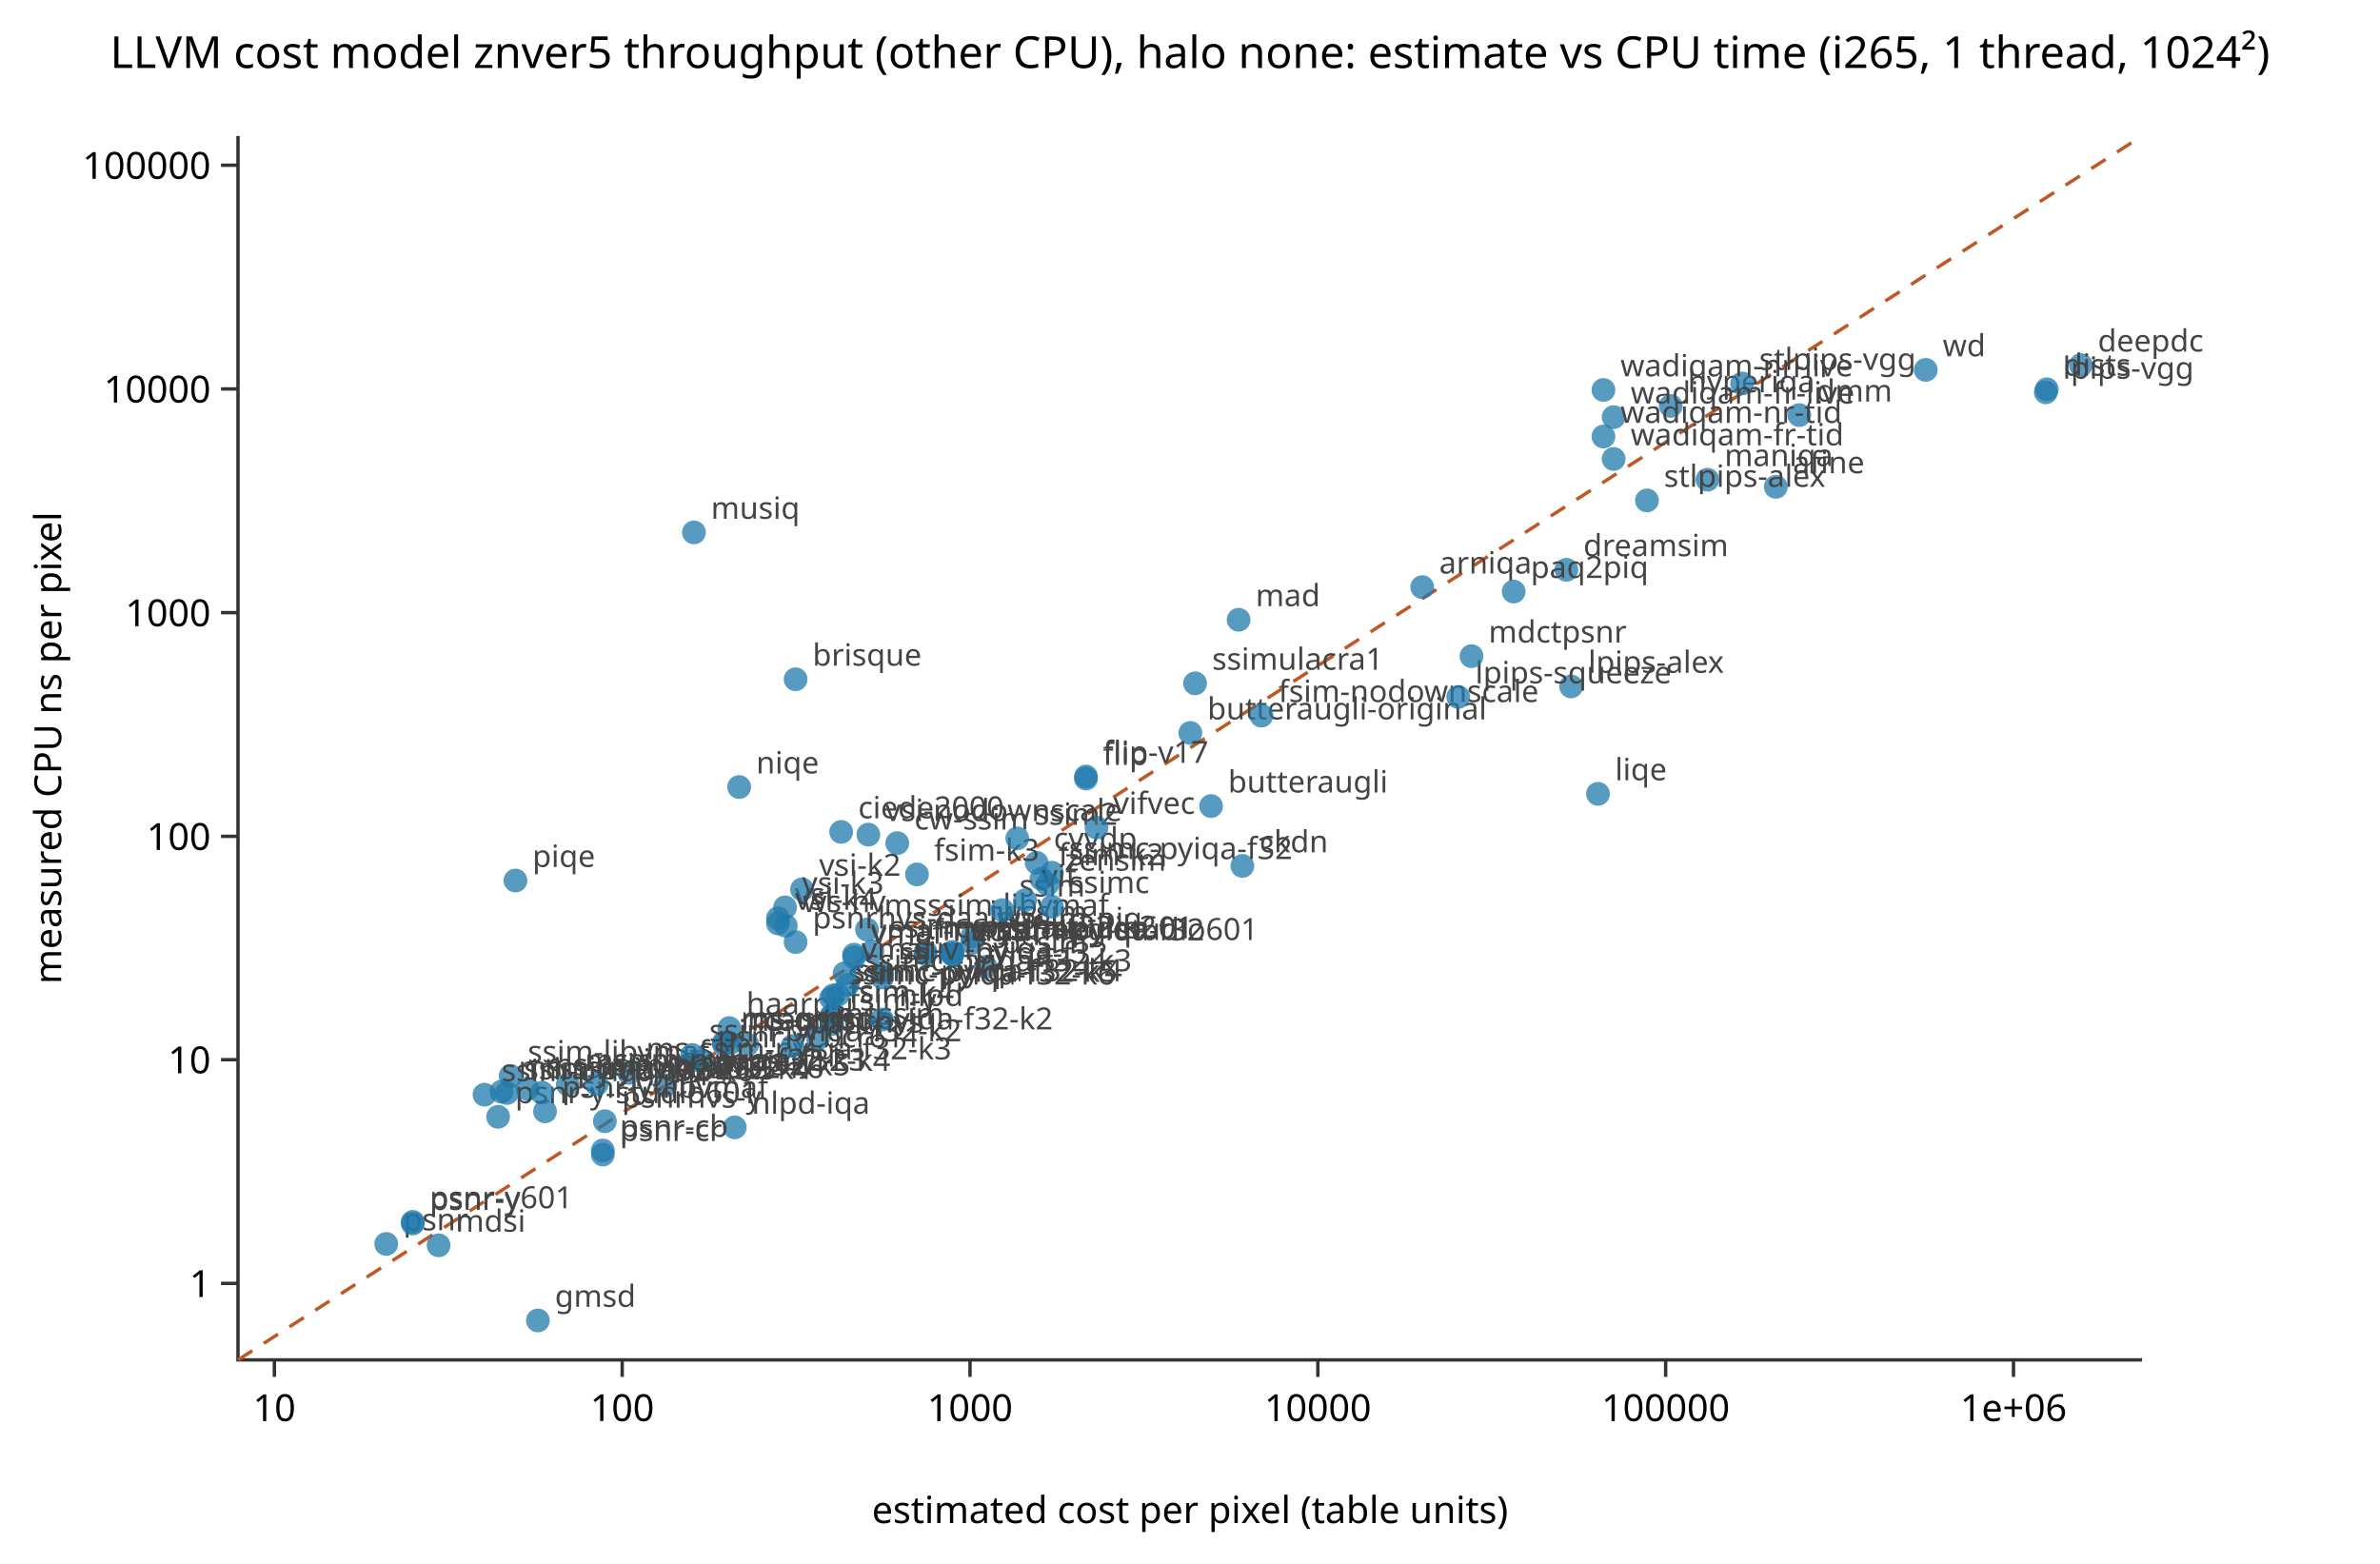
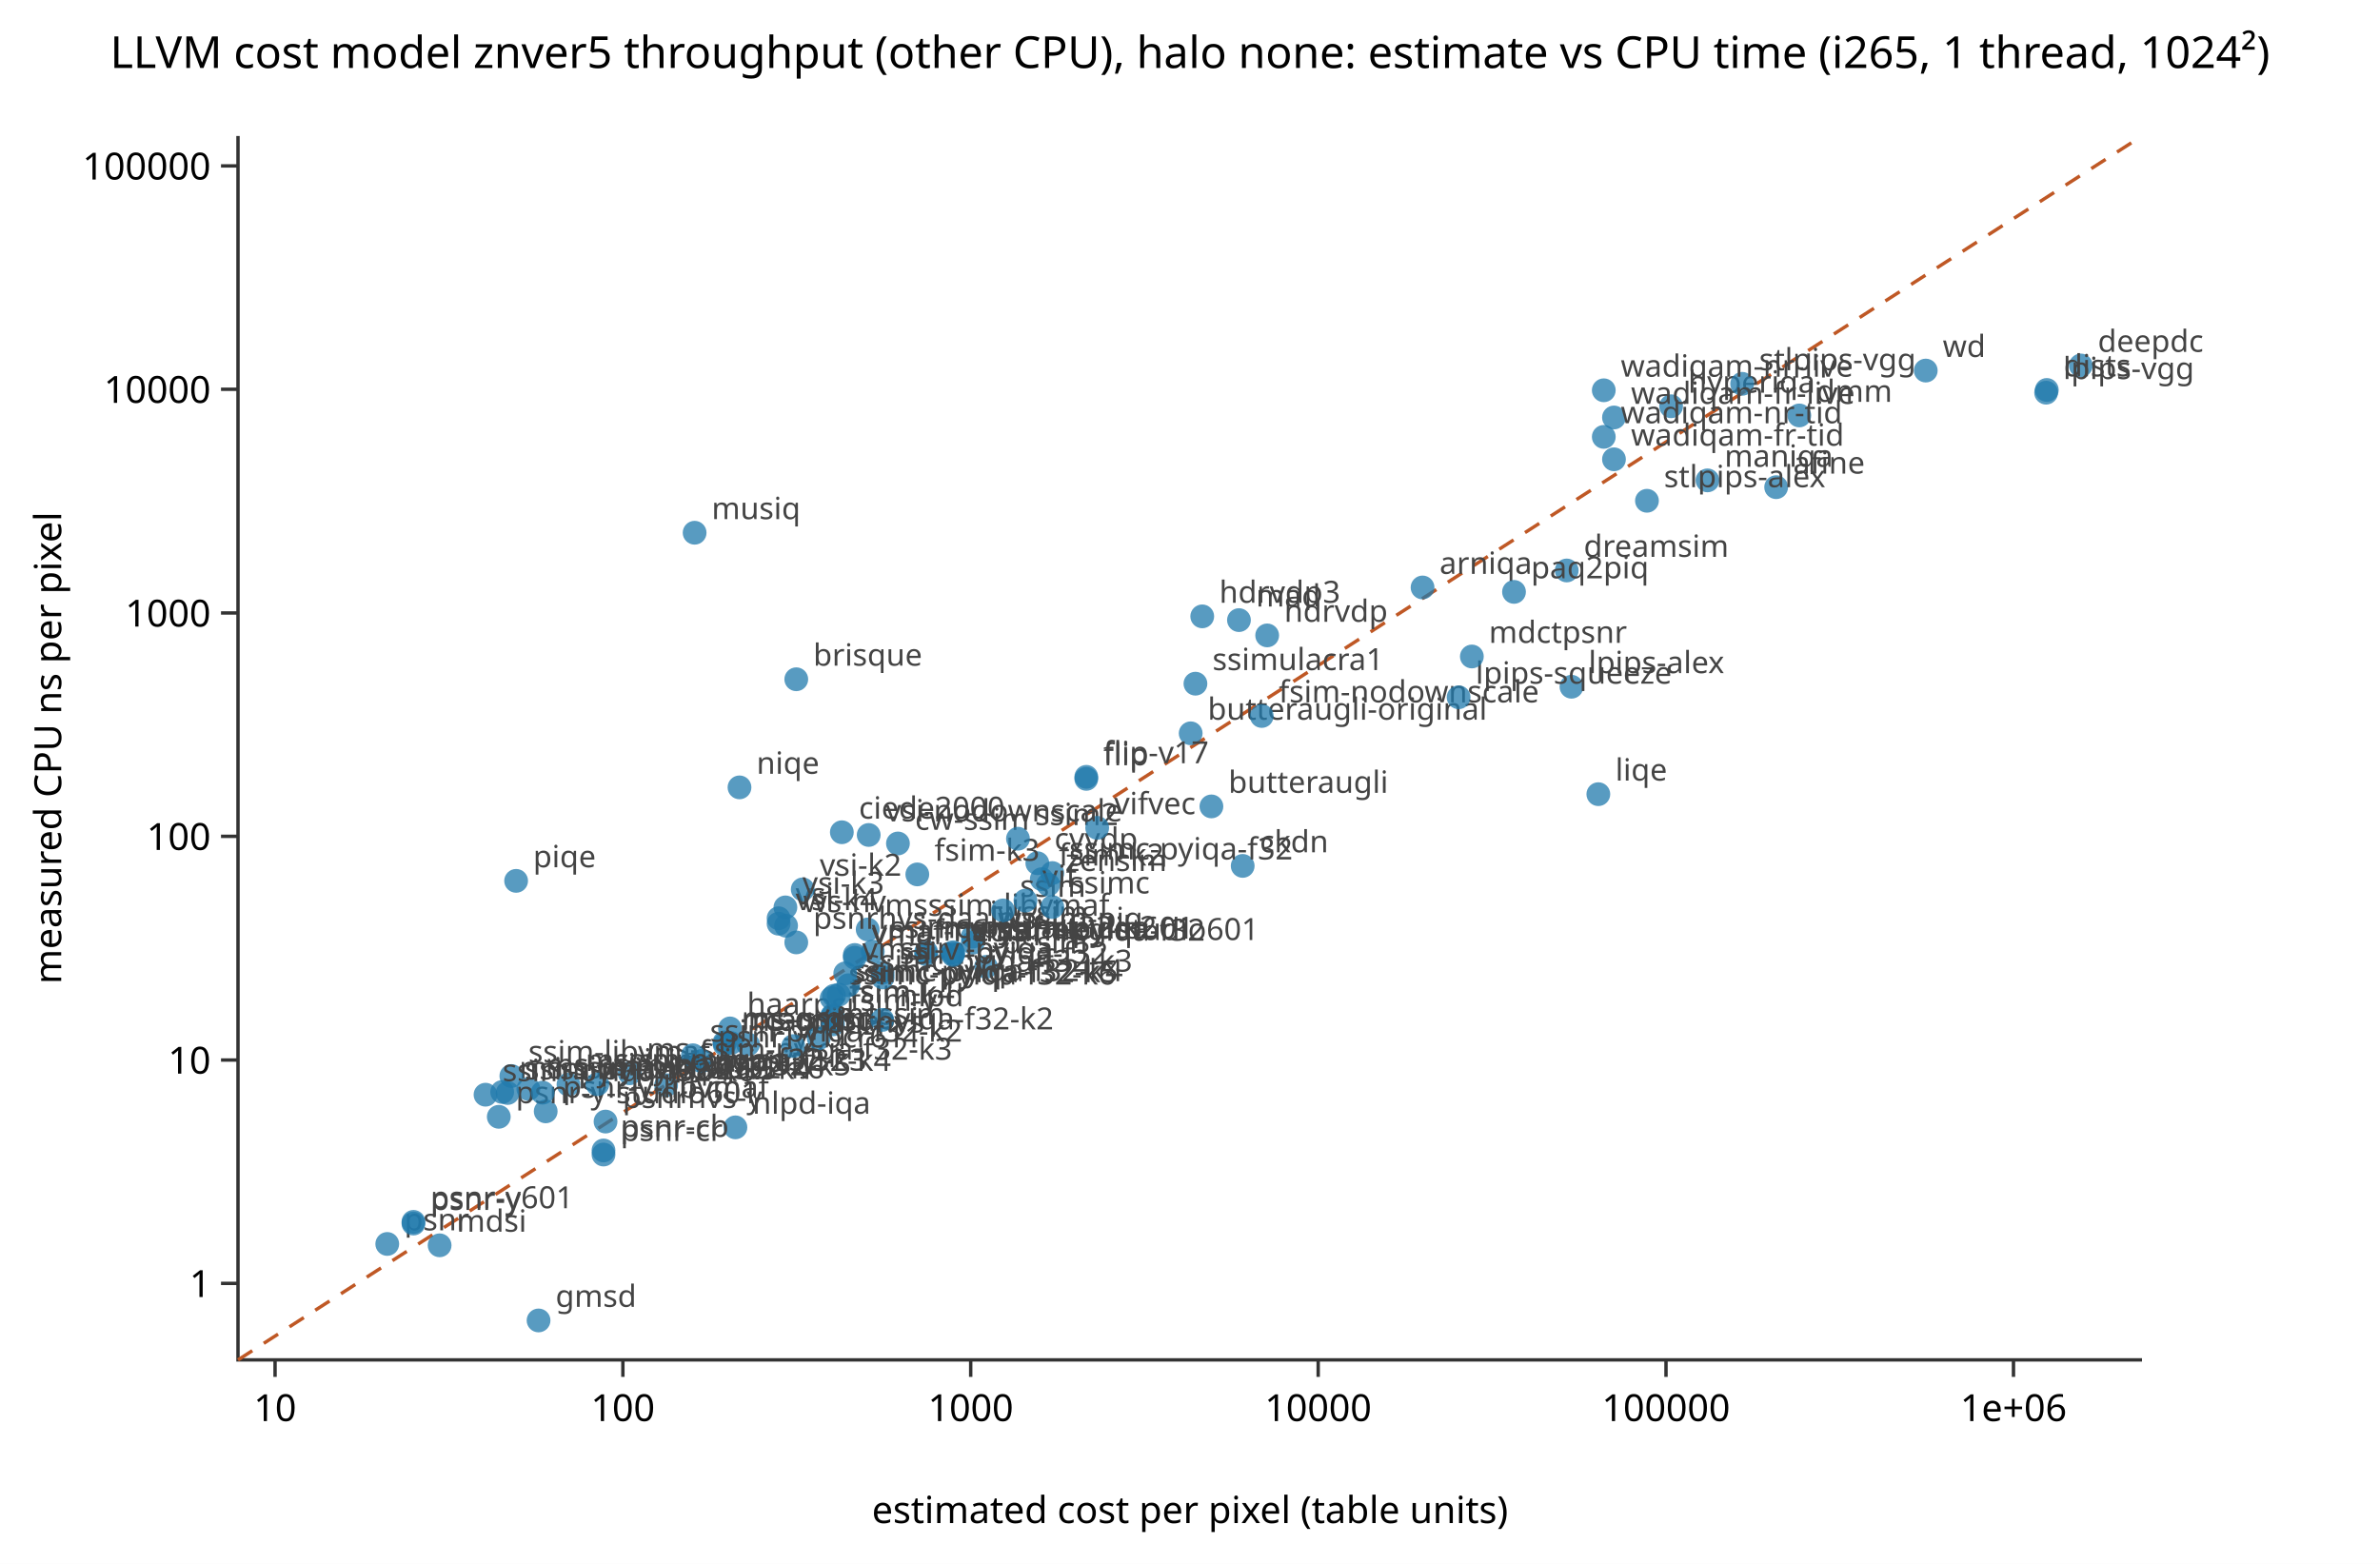
<svg xmlns="http://www.w3.org/2000/svg" viewBox="0 0 700 460" font-family="sans-serif" font-size="11">
  <rect width="700" height="460" fill="white" />
  <text x="350" y="20" text-anchor="middle" font-size="13">LLVM cost model znver5 throughput (other CPU), halo none: estimate vs CPU time (i265, 1 thread, 1024²)</text>
  <path d="M70 40V400H630" fill="none" stroke="#333" />
-   <path d="M80.7 400v5" stroke="#333" />
-   <text x="80.7" y="418" text-anchor="middle">10</text>
-   <path d="M183.0 400v5" stroke="#333" />
-   <text x="183.0" y="418" text-anchor="middle">100</text>
-   <path d="M285.3 400v5" stroke="#333" />
-   <text x="285.3" y="418" text-anchor="middle">1000</text>
-   <path d="M387.6 400v5" stroke="#333" />
-   <text x="387.6" y="418" text-anchor="middle">10000</text>
-   <path d="M489.9 400v5" stroke="#333" />
-   <text x="489.9" y="418" text-anchor="middle">100000</text>
+   <path d="M80.9 400v5" stroke="#333" />
+   <text x="80.9" y="418" text-anchor="middle">10</text>
+   <path d="M183.2 400v5" stroke="#333" />
+   <text x="183.2" y="418" text-anchor="middle">100</text>
+   <path d="M285.5 400v5" stroke="#333" />
+   <text x="285.5" y="418" text-anchor="middle">1000</text>
+   <path d="M387.7 400v5" stroke="#333" />
+   <text x="387.7" y="418" text-anchor="middle">10000</text>
+   <path d="M490.0 400v5" stroke="#333" />
+   <text x="490.0" y="418" text-anchor="middle">100000</text>
  <path d="M592.2 400v5" stroke="#333" />
  <text x="592.2" y="418" text-anchor="middle">1e+06</text>
  <path d="M65 377.5h5" stroke="#333" />
  <text x="62" y="381.5" text-anchor="end">1</text>
-   <path d="M65 311.7h5" stroke="#333" />
-   <text x="62" y="315.7" text-anchor="end">10</text>
+   <path d="M65 311.8h5" stroke="#333" />
+   <text x="62" y="315.8" text-anchor="end">10</text>
  <path d="M65 246.0h5" stroke="#333" />
  <text x="62" y="250.0" text-anchor="end">100</text>
-   <path d="M65 180.2h5" stroke="#333" />
-   <text x="62" y="184.2" text-anchor="end">1000</text>
-   <path d="M65 114.4h5" stroke="#333" />
-   <text x="62" y="118.4" text-anchor="end">10000</text>
-   <path d="M65 48.6h5" stroke="#333" />
-   <text x="62" y="52.6" text-anchor="end">100000</text>
+   <path d="M65 180.3h5" stroke="#333" />
+   <text x="62" y="184.3" text-anchor="end">1000</text>
+   <path d="M65 114.5h5" stroke="#333" />
+   <text x="62" y="118.5" text-anchor="end">10000</text>
+   <path d="M65 48.8h5" stroke="#333" />
+   <text x="62" y="52.8" text-anchor="end">100000</text>
  <path d="M70.0 400.0L630.0 40.0" stroke="#bf5825" stroke-dasharray="5 4" />
-   <circle cx="522.3" cy="143.2" r="3.5" fill="#2179ac" fill-opacity=".75" />
-   <text x="527.3" y="139.2" font-size="9" fill="#444">afine</text>
-   <circle cx="418.3" cy="172.7" r="3.5" fill="#2179ac" fill-opacity=".75" />
-   <text x="423.3" y="168.7" font-size="9" fill="#444">arniqa</text>
-   <circle cx="234.0" cy="199.8" r="3.5" fill="#2179ac" fill-opacity=".75" />
-   <text x="239.0" y="195.8" font-size="9" fill="#444">brisque</text>
-   <circle cx="356.2" cy="237.1" r="3.5" fill="#2179ac" fill-opacity=".75" />
-   <text x="361.2" y="233.1" font-size="9" fill="#444">butteraugli</text>
-   <circle cx="350.1" cy="215.6" r="3.5" fill="#2179ac" fill-opacity=".75" />
-   <text x="355.1" y="211.6" font-size="9" fill="#444">butteraugli-original</text>
-   <circle cx="219.8" cy="307.2" r="3.5" fill="#2179ac" fill-opacity=".75" />
-   <text x="224.8" y="303.2" font-size="9" fill="#444">cambi</text>
-   <circle cx="247.4" cy="244.7" r="3.5" fill="#2179ac" fill-opacity=".75" />
-   <text x="252.4" y="240.7" font-size="9" fill="#444">ciede2000</text>
-   <circle cx="365.4" cy="254.7" r="3.5" fill="#2179ac" fill-opacity=".75" />
-   <text x="370.4" y="250.7" font-size="9" fill="#444">ckdn</text>
-   <circle cx="304.9" cy="253.8" r="3.5" fill="#2179ac" fill-opacity=".75" />
-   <text x="309.9" y="249.8" font-size="9" fill="#444">cvvdp</text>
-   <circle cx="263.9" cy="248.0" r="3.5" fill="#2179ac" fill-opacity=".75" />
-   <text x="268.9" y="244.0" font-size="9" fill="#444">cw-ssim</text>
-   <circle cx="612.0" cy="107.4" r="3.5" fill="#2179ac" fill-opacity=".75" />
-   <text x="617.0" y="103.4" font-size="9" fill="#444">deepdc</text>
-   <circle cx="602.0" cy="114.5" r="3.5" fill="#2179ac" fill-opacity=".75" />
-   <text x="607.0" y="110.5" font-size="9" fill="#444">dists</text>
-   <circle cx="529.2" cy="122.1" r="3.5" fill="#2179ac" fill-opacity=".75" />
-   <text x="534.2" y="118.1" font-size="9" fill="#444">dmm</text>
-   <circle cx="460.7" cy="167.6" r="3.5" fill="#2179ac" fill-opacity=".75" />
-   <text x="465.7" y="163.6" font-size="9" fill="#444">dreamsim</text>
-   <circle cx="289.9" cy="284.4" r="3.5" fill="#2179ac" fill-opacity=".75" />
-   <text x="294.9" y="280.4" font-size="9" fill="#444">dssim</text>
-   <circle cx="319.4" cy="229.0" r="3.5" fill="#2179ac" fill-opacity=".75" />
-   <text x="324.4" y="225.0" font-size="9" fill="#444">flip</text>
-   <circle cx="319.4" cy="228.4" r="3.5" fill="#2179ac" fill-opacity=".75" />
-   <text x="324.4" y="224.4" font-size="9" fill="#444">flip-v17</text>
-   <circle cx="244.6" cy="298.7" r="3.5" fill="#2179ac" fill-opacity=".75" />
-   <text x="249.6" y="294.7" font-size="9" fill="#444">fsim</text>
-   <circle cx="306.3" cy="258.5" r="3.5" fill="#2179ac" fill-opacity=".75" />
-   <text x="311.3" y="254.5" font-size="9" fill="#444">fsim-k2</text>
-   <circle cx="269.7" cy="257.2" r="3.5" fill="#2179ac" fill-opacity=".75" />
-   <text x="274.7" y="253.2" font-size="9" fill="#444">fsim-k3</text>
-   <circle cx="244.6" cy="299.0" r="3.5" fill="#2179ac" fill-opacity=".75" />
-   <text x="249.6" y="295.0" font-size="9" fill="#444">fsim-k4</text>
-   <circle cx="371.0" cy="210.5" r="3.5" fill="#2179ac" fill-opacity=".75" />
-   <text x="376.0" y="206.5" font-size="9" fill="#444">fsim-nodownscale</text>
-   <circle cx="244.8" cy="301.2" r="3.5" fill="#2179ac" fill-opacity=".75" />
-   <text x="249.8" y="297.2" font-size="9" fill="#444">fsim-y</text>
-   <circle cx="158.2" cy="388.4" r="3.5" fill="#2179ac" fill-opacity=".75" />
-   <text x="163.2" y="384.4" font-size="9" fill="#444">gmsd</text>
-   <circle cx="214.5" cy="302.4" r="3.5" fill="#2179ac" fill-opacity=".75" />
-   <text x="219.5" y="298.4" font-size="9" fill="#444">haarpsi</text>
-   <circle cx="195.7" cy="319.2" r="3.5" fill="#2179ac" fill-opacity=".75" />
-   <text x="200.7" y="315.2" font-size="9" fill="#444">haarpsi-y</text>
-   <circle cx="491.4" cy="119.4" r="3.5" fill="#2179ac" fill-opacity=".75" />
-   <text x="496.4" y="115.4" font-size="9" fill="#444">hyperiqa</text>
-   <circle cx="286.0" cy="275.4" r="3.5" fill="#2179ac" fill-opacity=".75" />
-   <text x="291.0" y="271.4" font-size="9" fill="#444">iwssim</text>
-   <circle cx="285.9" cy="277.3" r="3.5" fill="#2179ac" fill-opacity=".75" />
-   <text x="290.9" y="273.3" font-size="9" fill="#444">iwssim-piq</text>
-   <circle cx="470.0" cy="233.5" r="3.5" fill="#2179ac" fill-opacity=".75" />
-   <text x="475.0" y="229.5" font-size="9" fill="#444">liqe</text>
-   <circle cx="462.1" cy="201.9" r="3.5" fill="#2179ac" fill-opacity=".75" />
-   <text x="467.1" y="197.9" font-size="9" fill="#444">lpips-alex</text>
-   <circle cx="428.9" cy="205.0" r="3.5" fill="#2179ac" fill-opacity=".75" />
-   <text x="433.9" y="201.0" font-size="9" fill="#444">lpips-squeeze</text>
-   <circle cx="601.7" cy="115.4" r="3.5" fill="#2179ac" fill-opacity=".75" />
-   <text x="606.7" y="111.4" font-size="9" fill="#444">lpips-vgg</text>
-   <circle cx="364.3" cy="182.3" r="3.5" fill="#2179ac" fill-opacity=".75" />
-   <text x="369.3" y="178.3" font-size="9" fill="#444">mad</text>
-   <circle cx="502.2" cy="141.1" r="3.5" fill="#2179ac" fill-opacity=".75" />
-   <text x="507.2" y="137.1" font-size="9" fill="#444">maniqa</text>
-   <circle cx="432.8" cy="193.0" r="3.5" fill="#2179ac" fill-opacity=".75" />
-   <text x="437.8" y="189.0" font-size="9" fill="#444">mdctpsnr</text>
-   <circle cx="129.0" cy="366.3" r="3.5" fill="#2179ac" fill-opacity=".75" />
-   <text x="134.0" y="362.3" font-size="9" fill="#444">mdsi</text>
-   <circle cx="212.9" cy="307.2" r="3.5" fill="#2179ac" fill-opacity=".75" />
-   <text x="217.9" y="303.2" font-size="9" fill="#444">ms-gmsd</text>
-   <circle cx="212.9" cy="306.6" r="3.5" fill="#2179ac" fill-opacity=".75" />
-   <text x="217.9" y="302.6" font-size="9" fill="#444">ms-gmsdc</text>
-   <circle cx="272.2" cy="280.0" r="3.5" fill="#2179ac" fill-opacity=".75" />
-   <text x="277.2" y="276.0" font-size="9" fill="#444">ms-ssim-pyiqa</text>
-   <circle cx="272.2" cy="280.6" r="3.5" fill="#2179ac" fill-opacity=".75" />
-   <text x="277.2" y="276.6" font-size="9" fill="#444">ms-ssim-pyiqa-f32</text>
-   <circle cx="214.8" cy="306.8" r="3.5" fill="#2179ac" fill-opacity=".75" />
-   <text x="219.8" y="302.8" font-size="9" fill="#444">ms-ssim-pyiqa-f32-k2</text>
-   <circle cx="185.0" cy="315.6" r="3.5" fill="#2179ac" fill-opacity=".75" />
-   <text x="190.0" y="311.6" font-size="9" fill="#444">ms-ssim-pyiqa-f32-k3</text>
-   <circle cx="167.0" cy="319.0" r="3.5" fill="#2179ac" fill-opacity=".75" />
-   <text x="172.0" y="315.0" font-size="9" fill="#444">ms-ssim-pyiqa-f32-k4</text>
-   <circle cx="155.2" cy="320.3" r="3.5" fill="#2179ac" fill-opacity=".75" />
-   <text x="160.2" y="316.3" font-size="9" fill="#444">ms-ssim-pyiqa-f32-k5</text>
-   <circle cx="147.5" cy="321.1" r="3.5" fill="#2179ac" fill-opacity=".75" />
-   <text x="152.5" y="317.1" font-size="9" fill="#444">ms-ssim-pyiqa-f32-k6</text>
-   <circle cx="240.6" cy="305.4" r="3.5" fill="#2179ac" fill-opacity=".75" />
-   <text x="245.6" y="301.4" font-size="9" fill="#444">msssim</text>
-   <circle cx="255.0" cy="273.4" r="3.5" fill="#2179ac" fill-opacity=".75" />
-   <text x="260.0" y="269.4" font-size="9" fill="#444">msssim-libvmaf</text>
-   <circle cx="204.1" cy="156.6" r="3.5" fill="#2179ac" fill-opacity=".75" />
-   <text x="209.1" y="152.6" font-size="9" fill="#444">musiq</text>
-   <circle cx="217.4" cy="231.5" r="3.5" fill="#2179ac" fill-opacity=".75" />
-   <text x="222.4" y="227.5" font-size="9" fill="#444">niqe</text>
-   <circle cx="259.4" cy="299.9" r="3.5" fill="#2179ac" fill-opacity=".75" />
-   <text x="264.4" y="295.9" font-size="9" fill="#444">nlpd</text>
-   <circle cx="216.1" cy="331.6" r="3.5" fill="#2179ac" fill-opacity=".75" />
-   <text x="221.1" y="327.6" font-size="9" fill="#444">nlpd-iqa</text>
-   <circle cx="445.2" cy="174.0" r="3.5" fill="#2179ac" fill-opacity=".75" />
-   <text x="450.2" y="170.0" font-size="9" fill="#444">paq2piq</text>
-   <circle cx="151.6" cy="259.0" r="3.5" fill="#2179ac" fill-opacity=".75" />
-   <text x="156.6" y="255.0" font-size="9" fill="#444">piqe</text>
-   <circle cx="113.6" cy="365.9" r="3.5" fill="#2179ac" fill-opacity=".75" />
-   <text x="118.6" y="361.9" font-size="9" fill="#444">psnr</text>
-   <circle cx="177.3" cy="338.4" r="3.5" fill="#2179ac" fill-opacity=".75" />
-   <text x="182.3" y="334.4" font-size="9" fill="#444">psnr-cb</text>
-   <circle cx="177.3" cy="339.6" r="3.5" fill="#2179ac" fill-opacity=".75" />
-   <text x="182.3" y="335.6" font-size="9" fill="#444">psnr-cr</text>
-   <circle cx="121.4" cy="359.9" r="3.5" fill="#2179ac" fill-opacity=".75" />
-   <text x="126.4" y="355.9" font-size="9" fill="#444">psnr-y</text>
-   <circle cx="160.3" cy="326.9" r="3.5" fill="#2179ac" fill-opacity=".75" />
-   <text x="165.3" y="322.9" font-size="9" fill="#444">psnr-y-libvmaf</text>
-   <circle cx="146.5" cy="328.5" r="3.5" fill="#2179ac" fill-opacity=".75" />
-   <text x="151.5" y="324.5" font-size="9" fill="#444">psnr-y-studio601</text>
-   <circle cx="121.4" cy="359.4" r="3.5" fill="#2179ac" fill-opacity=".75" />
-   <text x="126.4" y="355.4" font-size="9" fill="#444">psnr-y601</text>
-   <circle cx="206.0" cy="312.1" r="3.5" fill="#2179ac" fill-opacity=".75" />
-   <text x="211.0" y="308.1" font-size="9" fill="#444">psnr-ycbcr611</text>
-   <circle cx="233.1" cy="307.7" r="3.5" fill="#2179ac" fill-opacity=".75" />
-   <text x="238.1" y="303.7" font-size="9" fill="#444">psnrhvs</text>
-   <circle cx="234.0" cy="277.1" r="3.5" fill="#2179ac" fill-opacity=".75" />
-   <text x="239.0" y="273.1" font-size="9" fill="#444">psnrhvs-daala</text>
-   <circle cx="177.9" cy="329.8" r="3.5" fill="#2179ac" fill-opacity=".75" />
-   <text x="182.9" y="325.8" font-size="9" fill="#444">psnrhvs-y</text>
-   <circle cx="294.8" cy="267.7" r="3.5" fill="#2179ac" fill-opacity=".75" />
-   <text x="299.8" y="263.7" font-size="9" fill="#444">ssim</text>
-   <circle cx="150.2" cy="316.5" r="3.5" fill="#2179ac" fill-opacity=".75" />
-   <text x="155.2" y="312.5" font-size="9" fill="#444">ssim-libvmaf</text>
-   <circle cx="259.5" cy="286.1" r="3.5" fill="#2179ac" fill-opacity=".75" />
-   <text x="264.5" y="282.1" font-size="9" fill="#444">ssim-pyiqa</text>
-   <circle cx="259.5" cy="287.5" r="3.5" fill="#2179ac" fill-opacity=".75" />
-   <text x="264.5" y="283.5" font-size="9" fill="#444">ssim-pyiqa-f32</text>
-   <circle cx="203.6" cy="310.3" r="3.5" fill="#2179ac" fill-opacity=".75" />
-   <text x="208.6" y="306.3" font-size="9" fill="#444">ssim-pyiqa-f32-k2</text>
-   <circle cx="175.5" cy="318.9" r="3.5" fill="#2179ac" fill-opacity=".75" />
-   <text x="180.5" y="314.9" font-size="9" fill="#444">ssim-pyiqa-f32-k3</text>
-   <circle cx="159.4" cy="321.4" r="3.5" fill="#2179ac" fill-opacity=".75" />
-   <text x="164.4" y="317.4" font-size="9" fill="#444">ssim-pyiqa-f32-k4</text>
-   <circle cx="149.1" cy="321.5" r="3.5" fill="#2179ac" fill-opacity=".75" />
-   <text x="154.1" y="317.5" font-size="9" fill="#444">ssim-pyiqa-f32-k5</text>
-   <circle cx="142.5" cy="322.0" r="3.5" fill="#2179ac" fill-opacity=".75" />
-   <text x="147.5" y="318.0" font-size="9" fill="#444">ssim-pyiqa-f32-k6</text>
-   <circle cx="299.2" cy="246.6" r="3.5" fill="#2179ac" fill-opacity=".75" />
-   <text x="304.2" y="242.6" font-size="9" fill="#444">ssim2</text>
-   <circle cx="309.4" cy="266.7" r="3.5" fill="#2179ac" fill-opacity=".75" />
-   <text x="314.4" y="262.7" font-size="9" fill="#444">ssimc</text>
-   <circle cx="309.4" cy="256.7" r="3.5" fill="#2179ac" fill-opacity=".75" />
-   <text x="314.4" y="252.7" font-size="9" fill="#444">ssimc-pyiqa-f32</text>
-   <circle cx="256.6" cy="279.8" r="3.5" fill="#2179ac" fill-opacity=".75" />
-   <text x="261.6" y="275.8" font-size="9" fill="#444">ssimc-pyiqa-f32-k2</text>
-   <circle cx="249.3" cy="289.7" r="3.5" fill="#2179ac" fill-opacity=".75" />
-   <text x="254.3" y="285.7" font-size="9" fill="#444">ssimc-pyiqa-f32-k3</text>
-   <circle cx="246.5" cy="292.6" r="3.5" fill="#2179ac" fill-opacity=".75" />
-   <text x="251.5" y="288.6" font-size="9" fill="#444">ssimc-pyiqa-f32-k4</text>
-   <circle cx="245.1" cy="292.8" r="3.5" fill="#2179ac" fill-opacity=".75" />
-   <text x="250.1" y="288.8" font-size="9" fill="#444">ssimc-pyiqa-f32-k5</text>
-   <circle cx="244.4" cy="293.6" r="3.5" fill="#2179ac" fill-opacity=".75" />
-   <text x="249.4" y="289.6" font-size="9" fill="#444">ssimc-pyiqa-f32-k6</text>
-   <circle cx="351.5" cy="201.0" r="3.5" fill="#2179ac" fill-opacity=".75" />
-   <text x="356.5" y="197.0" font-size="9" fill="#444">ssimulacra1</text>
-   <circle cx="484.4" cy="147.2" r="3.5" fill="#2179ac" fill-opacity=".75" />
-   <text x="489.4" y="143.2" font-size="9" fill="#444">stlpips-alex</text>
-   <circle cx="512.4" cy="112.8" r="3.5" fill="#2179ac" fill-opacity=".75" />
-   <text x="517.4" y="108.8" font-size="9" fill="#444">stlpips-vgg</text>
-   <circle cx="301.5" cy="264.8" r="3.5" fill="#2179ac" fill-opacity=".75" />
-   <text x="306.5" y="260.8" font-size="9" fill="#444">vif</text>
-   <circle cx="322.5" cy="243.4" r="3.5" fill="#2179ac" fill-opacity=".75" />
-   <text x="327.5" y="239.4" font-size="9" fill="#444">vifvec</text>
-   <circle cx="251.2" cy="281.6" r="3.5" fill="#2179ac" fill-opacity=".75" />
-   <text x="256.2" y="277.6" font-size="9" fill="#444">vmaf</text>
-   <circle cx="280.1" cy="280.8" r="3.5" fill="#2179ac" fill-opacity=".75" />
-   <text x="285.1" y="276.8" font-size="9" fill="#444">vmaf-4k</text>
-   <circle cx="251.2" cy="280.8" r="3.5" fill="#2179ac" fill-opacity=".75" />
-   <text x="256.2" y="276.8" font-size="9" fill="#444">vmaf-neg</text>
-   <circle cx="280.1" cy="280.5" r="3.5" fill="#2179ac" fill-opacity=".75" />
-   <text x="285.1" y="276.5" font-size="9" fill="#444">vmaf-neg-studio601</text>
-   <circle cx="280.1" cy="280.0" r="3.5" fill="#2179ac" fill-opacity=".75" />
-   <text x="285.1" y="276.0" font-size="9" fill="#444">vmaf-studio601</text>
-   <circle cx="248.4" cy="286.3" r="3.5" fill="#2179ac" fill-opacity=".75" />
-   <text x="253.4" y="282.3" font-size="9" fill="#444">vmaf-v1</text>
-   <circle cx="228.8" cy="270.1" r="3.5" fill="#2179ac" fill-opacity=".75" />
-   <text x="233.8" y="266.1" font-size="9" fill="#444">vsi</text>
-   <circle cx="235.9" cy="261.6" r="3.5" fill="#2179ac" fill-opacity=".75" />
-   <text x="240.9" y="257.6" font-size="9" fill="#444">vsi-k2</text>
-   <circle cx="230.9" cy="266.9" r="3.5" fill="#2179ac" fill-opacity=".75" />
-   <text x="235.9" y="262.9" font-size="9" fill="#444">vsi-k3</text>
-   <circle cx="228.8" cy="271.6" r="3.5" fill="#2179ac" fill-opacity=".75" />
-   <text x="233.8" y="267.6" font-size="9" fill="#444">vsi-k4</text>
-   <circle cx="255.4" cy="245.5" r="3.5" fill="#2179ac" fill-opacity=".75" />
-   <text x="260.4" y="241.5" font-size="9" fill="#444">vsi-nodownscale</text>
-   <circle cx="474.6" cy="122.7" r="3.5" fill="#2179ac" fill-opacity=".75" />
-   <text x="479.6" y="118.7" font-size="9" fill="#444">wadiqam-fr-live</text>
-   <circle cx="474.6" cy="135.0" r="3.5" fill="#2179ac" fill-opacity=".75" />
-   <text x="479.6" y="131.0" font-size="9" fill="#444">wadiqam-fr-tid</text>
-   <circle cx="471.6" cy="114.7" r="3.5" fill="#2179ac" fill-opacity=".75" />
-   <text x="476.6" y="110.7" font-size="9" fill="#444">wadiqam-nr-live</text>
-   <circle cx="471.6" cy="128.4" r="3.5" fill="#2179ac" fill-opacity=".75" />
-   <text x="476.6" y="124.4" font-size="9" fill="#444">wadiqam-nr-tid</text>
-   <circle cx="566.4" cy="108.8" r="3.5" fill="#2179ac" fill-opacity=".75" />
-   <text x="571.4" y="104.8" font-size="9" fill="#444">wd</text>
-   <circle cx="231.1" cy="272.3" r="3.5" fill="#2179ac" fill-opacity=".75" />
-   <text x="236.1" y="268.3" font-size="9" fill="#444">ws-hv</text>
-   <circle cx="308.1" cy="260.1" r="3.5" fill="#2179ac" fill-opacity=".75" />
-   <text x="313.1" y="256.1" font-size="9" fill="#444">zensim</text>
+   <circle cx="522.4" cy="143.3" r="3.5" fill="#2179ac" fill-opacity=".75" />
+   <text x="527.4" y="139.3" font-size="9" fill="#444">afine</text>
+   <circle cx="418.4" cy="172.8" r="3.5" fill="#2179ac" fill-opacity=".75" />
+   <text x="423.4" y="168.8" font-size="9" fill="#444">arniqa</text>
+   <circle cx="234.2" cy="199.8" r="3.5" fill="#2179ac" fill-opacity=".75" />
+   <text x="239.2" y="195.8" font-size="9" fill="#444">brisque</text>
+   <circle cx="356.3" cy="237.2" r="3.5" fill="#2179ac" fill-opacity=".75" />
+   <text x="361.3" y="233.2" font-size="9" fill="#444">butteraugli</text>
+   <circle cx="350.2" cy="215.7" r="3.5" fill="#2179ac" fill-opacity=".75" />
+   <text x="355.2" y="211.7" font-size="9" fill="#444">butteraugli-original</text>
+   <circle cx="220.0" cy="307.2" r="3.5" fill="#2179ac" fill-opacity=".75" />
+   <text x="225.0" y="303.2" font-size="9" fill="#444">cambi</text>
+   <circle cx="247.6" cy="244.8" r="3.5" fill="#2179ac" fill-opacity=".75" />
+   <text x="252.6" y="240.8" font-size="9" fill="#444">ciede2000</text>
+   <circle cx="365.5" cy="254.7" r="3.5" fill="#2179ac" fill-opacity=".75" />
+   <text x="370.5" y="250.7" font-size="9" fill="#444">ckdn</text>
+   <circle cx="305.1" cy="253.9" r="3.5" fill="#2179ac" fill-opacity=".75" />
+   <text x="310.1" y="249.9" font-size="9" fill="#444">cvvdp</text>
+   <circle cx="264.1" cy="248.1" r="3.5" fill="#2179ac" fill-opacity=".75" />
+   <text x="269.1" y="244.1" font-size="9" fill="#444">cw-ssim</text>
+   <circle cx="612.0" cy="107.5" r="3.5" fill="#2179ac" fill-opacity=".75" />
+   <text x="617.0" y="103.5" font-size="9" fill="#444">deepdc</text>
+   <circle cx="602.0" cy="114.7" r="3.5" fill="#2179ac" fill-opacity=".75" />
+   <text x="607.0" y="110.7" font-size="9" fill="#444">dists</text>
+   <circle cx="529.2" cy="122.2" r="3.5" fill="#2179ac" fill-opacity=".75" />
+   <text x="534.2" y="118.2" font-size="9" fill="#444">dmm</text>
+   <circle cx="460.8" cy="167.8" r="3.5" fill="#2179ac" fill-opacity=".75" />
+   <text x="465.8" y="163.8" font-size="9" fill="#444">dreamsim</text>
+   <circle cx="290.0" cy="284.4" r="3.5" fill="#2179ac" fill-opacity=".75" />
+   <text x="295.0" y="280.4" font-size="9" fill="#444">dssim</text>
+   <circle cx="319.5" cy="229.1" r="3.5" fill="#2179ac" fill-opacity=".75" />
+   <text x="324.5" y="225.1" font-size="9" fill="#444">flip</text>
+   <circle cx="319.5" cy="228.5" r="3.5" fill="#2179ac" fill-opacity=".75" />
+   <text x="324.5" y="224.5" font-size="9" fill="#444">flip-v17</text>
+   <circle cx="244.8" cy="298.7" r="3.5" fill="#2179ac" fill-opacity=".75" />
+   <text x="249.8" y="294.7" font-size="9" fill="#444">fsim</text>
+   <circle cx="306.4" cy="258.6" r="3.5" fill="#2179ac" fill-opacity=".75" />
+   <text x="311.4" y="254.6" font-size="9" fill="#444">fsim-k2</text>
+   <circle cx="269.8" cy="257.2" r="3.5" fill="#2179ac" fill-opacity=".75" />
+   <text x="274.8" y="253.2" font-size="9" fill="#444">fsim-k3</text>
+   <circle cx="244.8" cy="299.0" r="3.5" fill="#2179ac" fill-opacity=".75" />
+   <text x="249.8" y="295.0" font-size="9" fill="#444">fsim-k4</text>
+   <circle cx="371.1" cy="210.6" r="3.5" fill="#2179ac" fill-opacity=".75" />
+   <text x="376.1" y="206.6" font-size="9" fill="#444">fsim-nodownscale</text>
+   <circle cx="245.0" cy="301.3" r="3.5" fill="#2179ac" fill-opacity=".75" />
+   <text x="250.0" y="297.3" font-size="9" fill="#444">fsim-y</text>
+   <circle cx="158.4" cy="388.4" r="3.5" fill="#2179ac" fill-opacity=".75" />
+   <text x="163.4" y="384.4" font-size="9" fill="#444">gmsd</text>
+   <circle cx="214.7" cy="302.5" r="3.5" fill="#2179ac" fill-opacity=".75" />
+   <text x="219.7" y="298.5" font-size="9" fill="#444">haarpsi</text>
+   <circle cx="195.9" cy="319.2" r="3.5" fill="#2179ac" fill-opacity=".75" />
+   <text x="200.9" y="315.2" font-size="9" fill="#444">haarpsi-y</text>
+   <circle cx="372.7" cy="186.9" r="3.5" fill="#2179ac" fill-opacity=".75" />
+   <text x="377.7" y="182.9" font-size="9" fill="#444">hdrvdp</text>
+   <circle cx="353.6" cy="181.3" r="3.5" fill="#2179ac" fill-opacity=".75" />
+   <text x="358.6" y="177.3" font-size="9" fill="#444">hdrvdp3</text>
+   <circle cx="491.5" cy="119.5" r="3.5" fill="#2179ac" fill-opacity=".75" />
+   <text x="496.5" y="115.5" font-size="9" fill="#444">hyperiqa</text>
+   <circle cx="286.1" cy="275.5" r="3.5" fill="#2179ac" fill-opacity=".75" />
+   <text x="291.1" y="271.5" font-size="9" fill="#444">iwssim</text>
+   <circle cx="286.1" cy="277.3" r="3.5" fill="#2179ac" fill-opacity=".75" />
+   <text x="291.1" y="273.3" font-size="9" fill="#444">iwssim-piq</text>
+   <circle cx="470.1" cy="233.6" r="3.5" fill="#2179ac" fill-opacity=".75" />
+   <text x="475.1" y="229.6" font-size="9" fill="#444">liqe</text>
+   <circle cx="462.2" cy="202.0" r="3.5" fill="#2179ac" fill-opacity=".75" />
+   <text x="467.2" y="198.0" font-size="9" fill="#444">lpips-alex</text>
+   <circle cx="429.0" cy="205.1" r="3.5" fill="#2179ac" fill-opacity=".75" />
+   <text x="434.0" y="201.1" font-size="9" fill="#444">lpips-squeeze</text>
+   <circle cx="601.8" cy="115.5" r="3.5" fill="#2179ac" fill-opacity=".75" />
+   <text x="606.8" y="111.5" font-size="9" fill="#444">lpips-vgg</text>
+   <circle cx="364.4" cy="182.4" r="3.5" fill="#2179ac" fill-opacity=".75" />
+   <text x="369.4" y="178.4" font-size="9" fill="#444">mad</text>
+   <circle cx="502.2" cy="141.3" r="3.5" fill="#2179ac" fill-opacity=".75" />
+   <text x="507.2" y="137.3" font-size="9" fill="#444">maniqa</text>
+   <circle cx="432.9" cy="193.1" r="3.5" fill="#2179ac" fill-opacity=".75" />
+   <text x="437.9" y="189.1" font-size="9" fill="#444">mdctpsnr</text>
+   <circle cx="129.3" cy="366.3" r="3.5" fill="#2179ac" fill-opacity=".75" />
+   <text x="134.3" y="362.3" font-size="9" fill="#444">mdsi</text>
+   <circle cx="213.1" cy="307.2" r="3.5" fill="#2179ac" fill-opacity=".75" />
+   <text x="218.1" y="303.2" font-size="9" fill="#444">ms-gmsd</text>
+   <circle cx="213.1" cy="306.6" r="3.5" fill="#2179ac" fill-opacity=".75" />
+   <text x="218.1" y="302.6" font-size="9" fill="#444">ms-gmsdc</text>
+   <circle cx="272.4" cy="280.0" r="3.5" fill="#2179ac" fill-opacity=".75" />
+   <text x="277.4" y="276.0" font-size="9" fill="#444">ms-ssim-pyiqa</text>
+   <circle cx="272.4" cy="280.7" r="3.5" fill="#2179ac" fill-opacity=".75" />
+   <text x="277.4" y="276.7" font-size="9" fill="#444">ms-ssim-pyiqa-f32</text>
+   <circle cx="215.0" cy="306.8" r="3.5" fill="#2179ac" fill-opacity=".75" />
+   <text x="220.0" y="302.8" font-size="9" fill="#444">ms-ssim-pyiqa-f32-k2</text>
+   <circle cx="185.2" cy="315.7" r="3.5" fill="#2179ac" fill-opacity=".75" />
+   <text x="190.2" y="311.7" font-size="9" fill="#444">ms-ssim-pyiqa-f32-k3</text>
+   <circle cx="167.2" cy="319.0" r="3.5" fill="#2179ac" fill-opacity=".75" />
+   <text x="172.2" y="315.0" font-size="9" fill="#444">ms-ssim-pyiqa-f32-k4</text>
+   <circle cx="155.4" cy="320.3" r="3.5" fill="#2179ac" fill-opacity=".75" />
+   <text x="160.4" y="316.3" font-size="9" fill="#444">ms-ssim-pyiqa-f32-k5</text>
+   <circle cx="147.7" cy="321.2" r="3.5" fill="#2179ac" fill-opacity=".75" />
+   <text x="152.7" y="317.2" font-size="9" fill="#444">ms-ssim-pyiqa-f32-k6</text>
+   <circle cx="240.8" cy="305.4" r="3.5" fill="#2179ac" fill-opacity=".75" />
+   <text x="245.8" y="301.4" font-size="9" fill="#444">msssim</text>
+   <circle cx="255.2" cy="273.4" r="3.5" fill="#2179ac" fill-opacity=".75" />
+   <text x="260.2" y="269.4" font-size="9" fill="#444">msssim-libvmaf</text>
+   <circle cx="204.3" cy="156.7" r="3.5" fill="#2179ac" fill-opacity=".75" />
+   <text x="209.3" y="152.7" font-size="9" fill="#444">musiq</text>
+   <circle cx="217.5" cy="231.6" r="3.5" fill="#2179ac" fill-opacity=".75" />
+   <text x="222.5" y="227.6" font-size="9" fill="#444">niqe</text>
+   <circle cx="259.5" cy="300.0" r="3.5" fill="#2179ac" fill-opacity=".75" />
+   <text x="264.5" y="296.0" font-size="9" fill="#444">nlpd</text>
+   <circle cx="216.3" cy="331.6" r="3.5" fill="#2179ac" fill-opacity=".75" />
+   <text x="221.3" y="327.6" font-size="9" fill="#444">nlpd-iqa</text>
+   <circle cx="445.3" cy="174.1" r="3.5" fill="#2179ac" fill-opacity=".75" />
+   <text x="450.3" y="170.1" font-size="9" fill="#444">paq2piq</text>
+   <circle cx="151.8" cy="259.1" r="3.5" fill="#2179ac" fill-opacity=".75" />
+   <text x="156.8" y="255.1" font-size="9" fill="#444">piqe</text>
+   <circle cx="113.9" cy="365.9" r="3.5" fill="#2179ac" fill-opacity=".75" />
+   <text x="118.9" y="361.9" font-size="9" fill="#444">psnr</text>
+   <circle cx="177.5" cy="338.4" r="3.5" fill="#2179ac" fill-opacity=".75" />
+   <text x="182.5" y="334.4" font-size="9" fill="#444">psnr-cb</text>
+   <circle cx="177.5" cy="339.6" r="3.5" fill="#2179ac" fill-opacity=".75" />
+   <text x="182.5" y="335.6" font-size="9" fill="#444">psnr-cr</text>
+   <circle cx="121.6" cy="359.9" r="3.5" fill="#2179ac" fill-opacity=".75" />
+   <text x="126.6" y="355.9" font-size="9" fill="#444">psnr-y</text>
+   <circle cx="160.5" cy="326.9" r="3.5" fill="#2179ac" fill-opacity=".75" />
+   <text x="165.5" y="322.9" font-size="9" fill="#444">psnr-y-libvmaf</text>
+   <circle cx="146.7" cy="328.5" r="3.5" fill="#2179ac" fill-opacity=".75" />
+   <text x="151.7" y="324.5" font-size="9" fill="#444">psnr-y-studio601</text>
+   <circle cx="121.6" cy="359.4" r="3.5" fill="#2179ac" fill-opacity=".75" />
+   <text x="126.6" y="355.4" font-size="9" fill="#444">psnr-y601</text>
+   <circle cx="206.2" cy="312.1" r="3.5" fill="#2179ac" fill-opacity=".75" />
+   <text x="211.2" y="308.1" font-size="9" fill="#444">psnr-ycbcr611</text>
+   <circle cx="233.3" cy="307.7" r="3.5" fill="#2179ac" fill-opacity=".75" />
+   <text x="238.3" y="303.7" font-size="9" fill="#444">psnrhvs</text>
+   <circle cx="234.2" cy="277.2" r="3.5" fill="#2179ac" fill-opacity=".75" />
+   <text x="239.2" y="273.2" font-size="9" fill="#444">psnrhvs-daala</text>
+   <circle cx="178.1" cy="329.9" r="3.5" fill="#2179ac" fill-opacity=".75" />
+   <text x="183.1" y="325.9" font-size="9" fill="#444">psnrhvs-y</text>
+   <circle cx="295.0" cy="267.8" r="3.5" fill="#2179ac" fill-opacity=".75" />
+   <text x="300.0" y="263.8" font-size="9" fill="#444">ssim</text>
+   <circle cx="150.4" cy="316.5" r="3.5" fill="#2179ac" fill-opacity=".75" />
+   <text x="155.4" y="312.5" font-size="9" fill="#444">ssim-libvmaf</text>
+   <circle cx="259.6" cy="286.1" r="3.5" fill="#2179ac" fill-opacity=".75" />
+   <text x="264.6" y="282.1" font-size="9" fill="#444">ssim-pyiqa</text>
+   <circle cx="259.6" cy="287.5" r="3.5" fill="#2179ac" fill-opacity=".75" />
+   <text x="264.6" y="283.5" font-size="9" fill="#444">ssim-pyiqa-f32</text>
+   <circle cx="203.8" cy="310.4" r="3.5" fill="#2179ac" fill-opacity=".75" />
+   <text x="208.8" y="306.4" font-size="9" fill="#444">ssim-pyiqa-f32-k2</text>
+   <circle cx="175.7" cy="318.9" r="3.5" fill="#2179ac" fill-opacity=".75" />
+   <text x="180.7" y="314.9" font-size="9" fill="#444">ssim-pyiqa-f32-k3</text>
+   <circle cx="159.6" cy="321.4" r="3.5" fill="#2179ac" fill-opacity=".75" />
+   <text x="164.6" y="317.4" font-size="9" fill="#444">ssim-pyiqa-f32-k4</text>
+   <circle cx="149.3" cy="321.5" r="3.5" fill="#2179ac" fill-opacity=".75" />
+   <text x="154.3" y="317.5" font-size="9" fill="#444">ssim-pyiqa-f32-k5</text>
+   <circle cx="142.8" cy="322.0" r="3.5" fill="#2179ac" fill-opacity=".75" />
+   <text x="147.8" y="318.0" font-size="9" fill="#444">ssim-pyiqa-f32-k6</text>
+   <circle cx="299.4" cy="246.7" r="3.5" fill="#2179ac" fill-opacity=".75" />
+   <text x="304.4" y="242.7" font-size="9" fill="#444">ssim2</text>
+   <circle cx="309.5" cy="266.8" r="3.5" fill="#2179ac" fill-opacity=".75" />
+   <text x="314.5" y="262.8" font-size="9" fill="#444">ssimc</text>
+   <circle cx="309.5" cy="256.8" r="3.5" fill="#2179ac" fill-opacity=".75" />
+   <text x="314.5" y="252.8" font-size="9" fill="#444">ssimc-pyiqa-f32</text>
+   <circle cx="256.7" cy="279.9" r="3.5" fill="#2179ac" fill-opacity=".75" />
+   <text x="261.7" y="275.9" font-size="9" fill="#444">ssimc-pyiqa-f32-k2</text>
+   <circle cx="249.5" cy="289.8" r="3.5" fill="#2179ac" fill-opacity=".75" />
+   <text x="254.5" y="285.8" font-size="9" fill="#444">ssimc-pyiqa-f32-k3</text>
+   <circle cx="246.7" cy="292.6" r="3.5" fill="#2179ac" fill-opacity=".75" />
+   <text x="251.7" y="288.6" font-size="9" fill="#444">ssimc-pyiqa-f32-k4</text>
+   <circle cx="245.3" cy="292.9" r="3.5" fill="#2179ac" fill-opacity=".75" />
+   <text x="250.3" y="288.9" font-size="9" fill="#444">ssimc-pyiqa-f32-k5</text>
+   <circle cx="244.6" cy="293.6" r="3.5" fill="#2179ac" fill-opacity=".75" />
+   <text x="249.6" y="289.6" font-size="9" fill="#444">ssimc-pyiqa-f32-k6</text>
+   <circle cx="351.6" cy="201.1" r="3.5" fill="#2179ac" fill-opacity=".75" />
+   <text x="356.6" y="197.1" font-size="9" fill="#444">ssimulacra1</text>
+   <circle cx="484.4" cy="147.3" r="3.5" fill="#2179ac" fill-opacity=".75" />
+   <text x="489.4" y="143.3" font-size="9" fill="#444">stlpips-alex</text>
+   <circle cx="512.4" cy="112.9" r="3.5" fill="#2179ac" fill-opacity=".75" />
+   <text x="517.4" y="108.9" font-size="9" fill="#444">stlpips-vgg</text>
+   <circle cx="301.6" cy="264.9" r="3.5" fill="#2179ac" fill-opacity=".75" />
+   <text x="306.6" y="260.9" font-size="9" fill="#444">vif</text>
+   <circle cx="322.7" cy="243.5" r="3.5" fill="#2179ac" fill-opacity=".75" />
+   <text x="327.7" y="239.5" font-size="9" fill="#444">vifvec</text>
+   <circle cx="251.4" cy="281.7" r="3.5" fill="#2179ac" fill-opacity=".75" />
+   <text x="256.4" y="277.7" font-size="9" fill="#444">vmaf</text>
+   <circle cx="280.3" cy="280.9" r="3.5" fill="#2179ac" fill-opacity=".75" />
+   <text x="285.3" y="276.9" font-size="9" fill="#444">vmaf-4k</text>
+   <circle cx="251.4" cy="280.9" r="3.5" fill="#2179ac" fill-opacity=".75" />
+   <text x="256.4" y="276.9" font-size="9" fill="#444">vmaf-neg</text>
+   <circle cx="280.3" cy="280.5" r="3.5" fill="#2179ac" fill-opacity=".75" />
+   <text x="285.3" y="276.5" font-size="9" fill="#444">vmaf-neg-studio601</text>
+   <circle cx="280.3" cy="280.1" r="3.5" fill="#2179ac" fill-opacity=".75" />
+   <text x="285.3" y="276.1" font-size="9" fill="#444">vmaf-studio601</text>
+   <circle cx="248.6" cy="286.3" r="3.5" fill="#2179ac" fill-opacity=".75" />
+   <text x="253.6" y="282.3" font-size="9" fill="#444">vmaf-v1</text>
+   <circle cx="229.0" cy="270.1" r="3.5" fill="#2179ac" fill-opacity=".75" />
+   <text x="234.0" y="266.1" font-size="9" fill="#444">vsi</text>
+   <circle cx="236.1" cy="261.6" r="3.5" fill="#2179ac" fill-opacity=".75" />
+   <text x="241.1" y="257.6" font-size="9" fill="#444">vsi-k2</text>
+   <circle cx="231.0" cy="266.9" r="3.5" fill="#2179ac" fill-opacity=".75" />
+   <text x="236.0" y="262.9" font-size="9" fill="#444">vsi-k3</text>
+   <circle cx="229.0" cy="271.7" r="3.5" fill="#2179ac" fill-opacity=".75" />
+   <text x="234.0" y="267.7" font-size="9" fill="#444">vsi-k4</text>
+   <circle cx="255.5" cy="245.6" r="3.5" fill="#2179ac" fill-opacity=".75" />
+   <text x="260.5" y="241.6" font-size="9" fill="#444">vsi-nodownscale</text>
+   <circle cx="474.7" cy="122.8" r="3.5" fill="#2179ac" fill-opacity=".75" />
+   <text x="479.7" y="118.8" font-size="9" fill="#444">wadiqam-fr-live</text>
+   <circle cx="474.7" cy="135.1" r="3.5" fill="#2179ac" fill-opacity=".75" />
+   <text x="479.7" y="131.1" font-size="9" fill="#444">wadiqam-fr-tid</text>
+   <circle cx="471.7" cy="114.8" r="3.5" fill="#2179ac" fill-opacity=".75" />
+   <text x="476.7" y="110.8" font-size="9" fill="#444">wadiqam-nr-live</text>
+   <circle cx="471.7" cy="128.5" r="3.5" fill="#2179ac" fill-opacity=".75" />
+   <text x="476.7" y="124.5" font-size="9" fill="#444">wadiqam-nr-tid</text>
+   <circle cx="566.4" cy="109.0" r="3.5" fill="#2179ac" fill-opacity=".75" />
+   <text x="571.4" y="105.0" font-size="9" fill="#444">wd</text>
+   <circle cx="231.2" cy="272.3" r="3.5" fill="#2179ac" fill-opacity=".75" />
+   <text x="236.2" y="268.3" font-size="9" fill="#444">ws-hv</text>
+   <circle cx="308.3" cy="260.2" r="3.5" fill="#2179ac" fill-opacity=".75" />
+   <text x="313.3" y="256.2" font-size="9" fill="#444">zensim</text>
  <text x="350" y="448" text-anchor="middle">estimated cost per pixel (table units)</text>
  <text x="18" y="220" text-anchor="middle" transform="rotate(-90 18 220)">measured CPU ns per pixel</text>
</svg>
